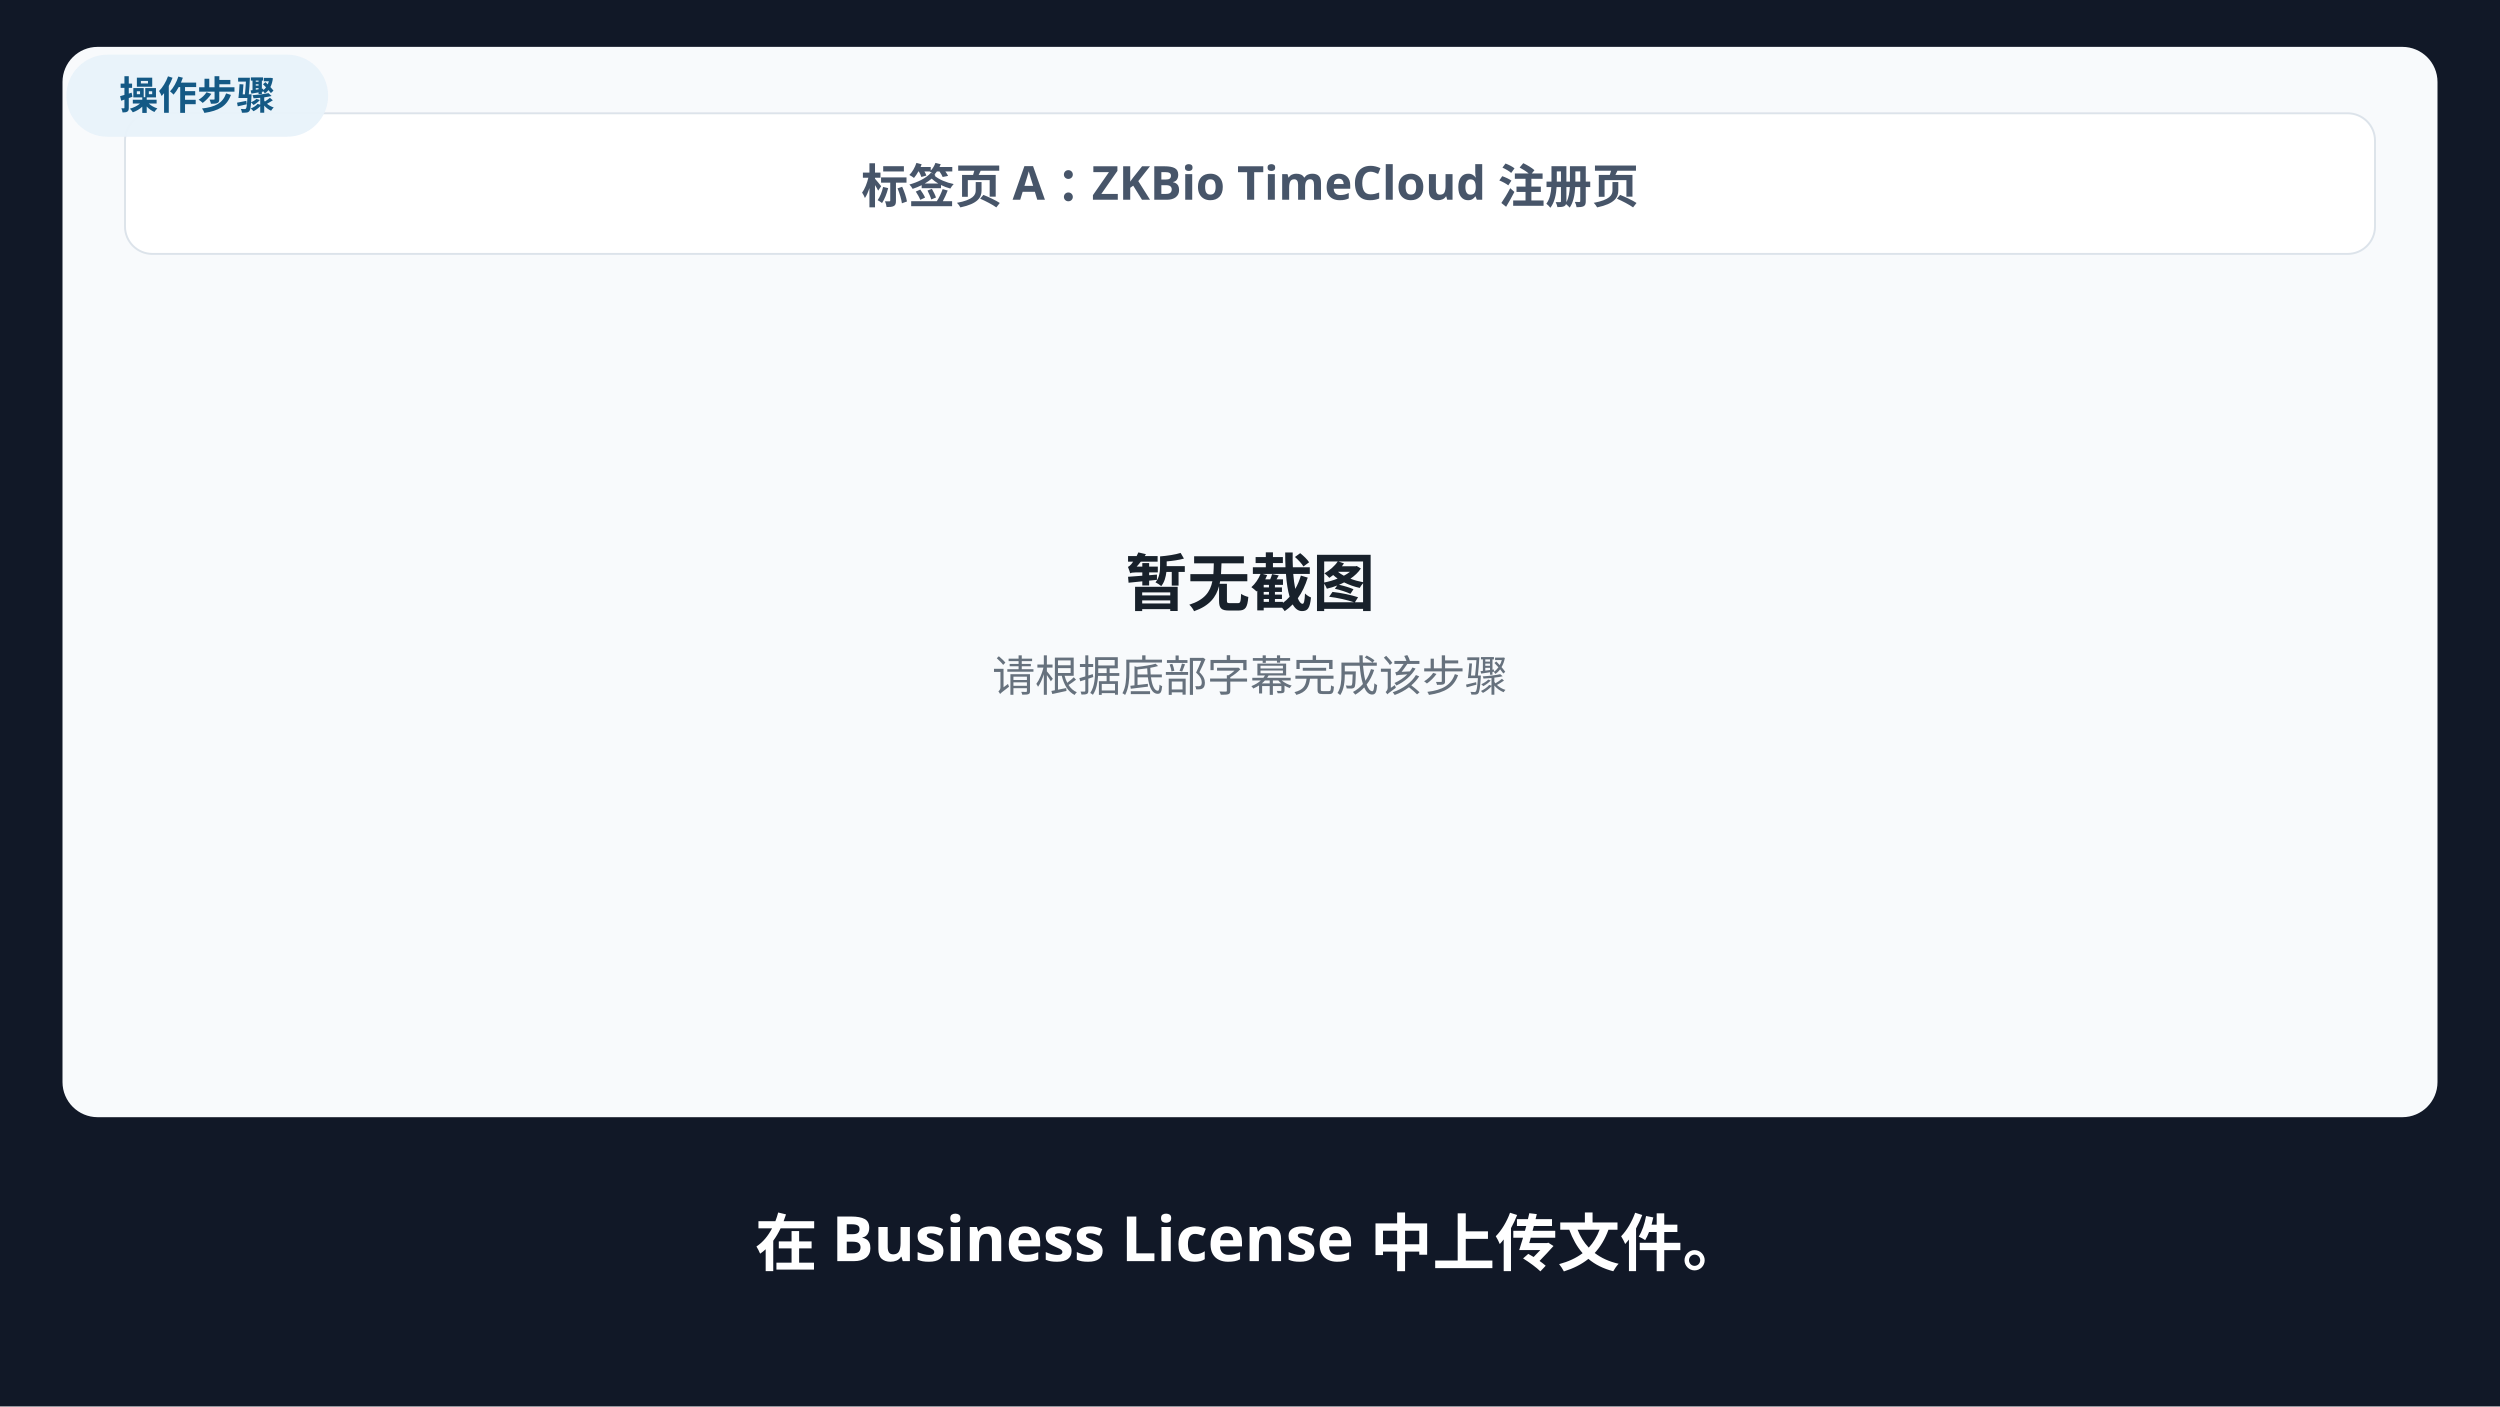
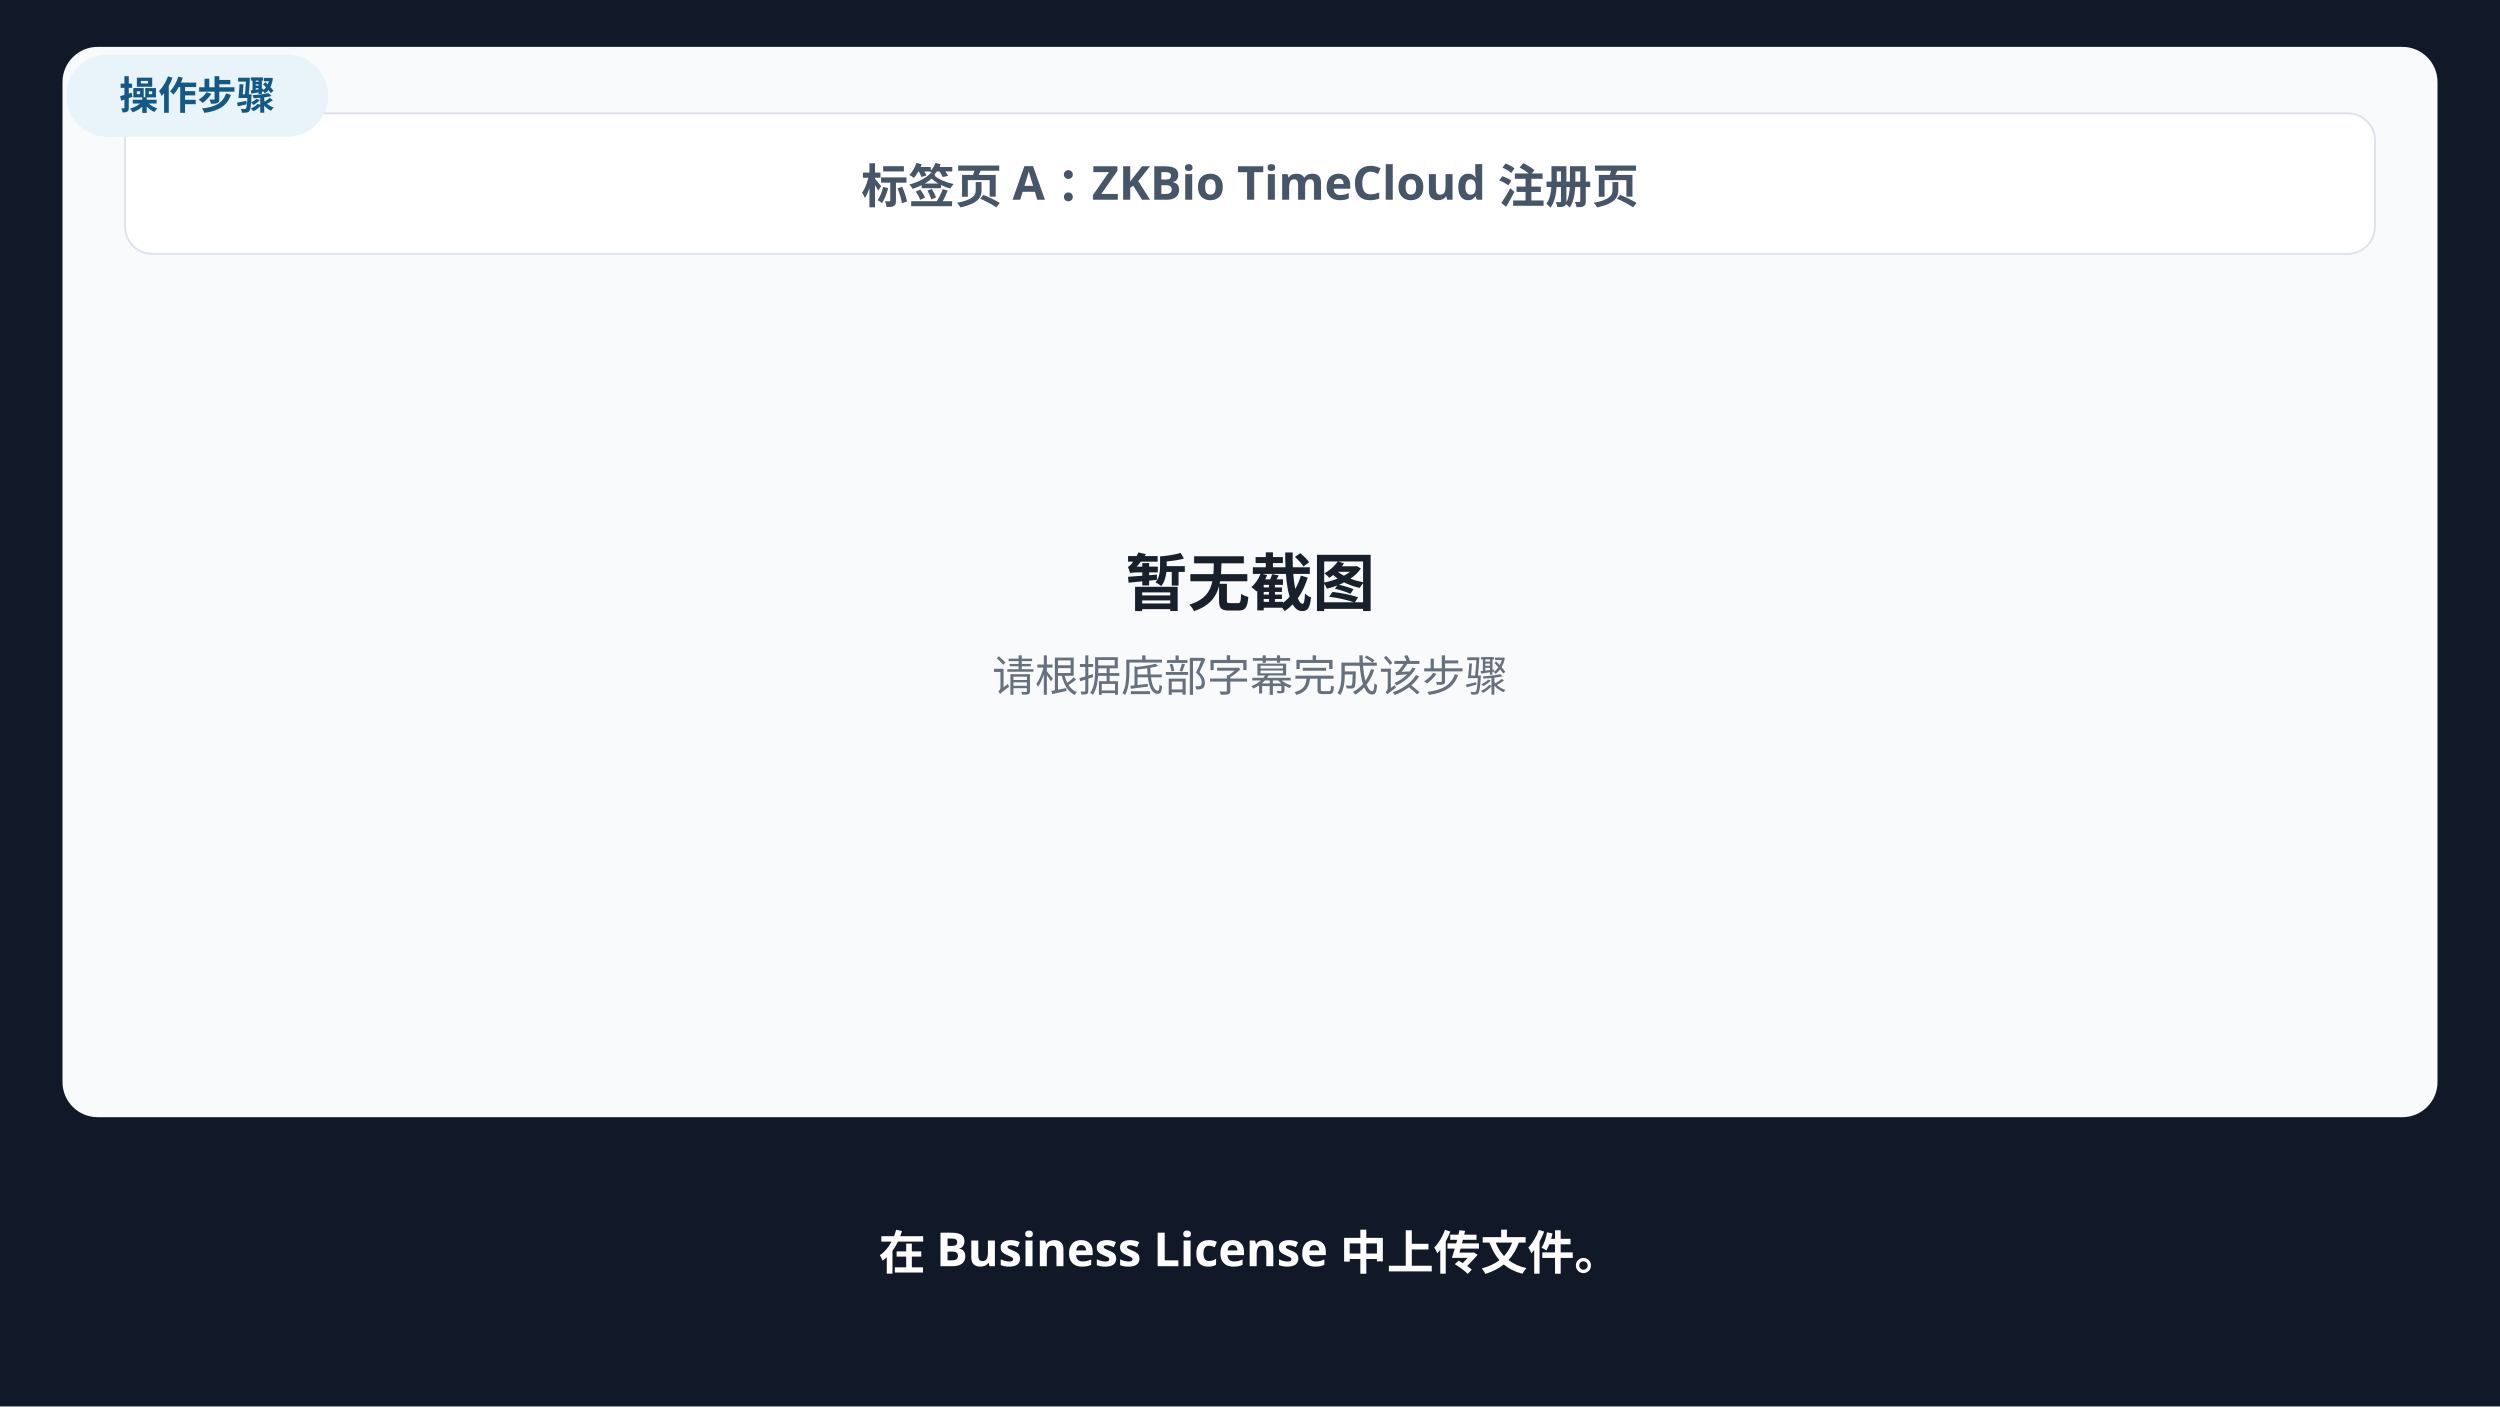
<svg xmlns="http://www.w3.org/2000/svg" width="1280" height="720" viewBox="0 0 1280 720">
  <rect width="1280" height="720" fill="#111827" />
  <rect x="32" y="24" width="1216" height="548" rx="18" fill="#f8fafc" />
  <rect x="64" y="58" width="1152" height="72" rx="14" fill="#ffffff" stroke="#dce3ea" />
  <text x="640" y="104" text-anchor="middle" font-size="24" font-weight="800" fill="#475569" font-family="Microsoft YaHei, Segoe UI, sans-serif">标签页 A：ZKBio TimeCloud 注册页</text>
  <text x="640" y="310" text-anchor="middle" font-size="32" font-weight="900" fill="#18212b" font-family="Microsoft YaHei, Segoe UI, sans-serif">暂无截图</text>
  <text x="640" y="354" text-anchor="middle" font-size="22" fill="#66717d" font-family="Microsoft YaHei, Segoe UI, sans-serif">请根据底部字幕完成该步骤</text>
  <rect x="34" y="28" width="134" height="42" rx="21" fill="#e8f2fa" opacity="0.96" />
  <text x="101" y="56" text-anchor="middle" font-size="20" font-weight="800" fill="#145985" font-family="Microsoft YaHei, Segoe UI, sans-serif">操作步骤</text>
  <rect x="0" y="586" width="1280" height="134" fill="#111827" opacity="0.88" />
-   <text x="640" y="648" text-anchor="middle" font-size="32" font-weight="800" fill="#ffffff" font-family="Microsoft YaHei, Segoe UI, sans-serif">在 Business License 中上传文件。</text>
+   <text x="640" y="650" text-anchor="middle" font-size="24" font-weight="800" fill="#ffffff" font-family="Microsoft YaHei, Segoe UI, sans-serif">在 Business License 中上传文件。</text>
</svg>
